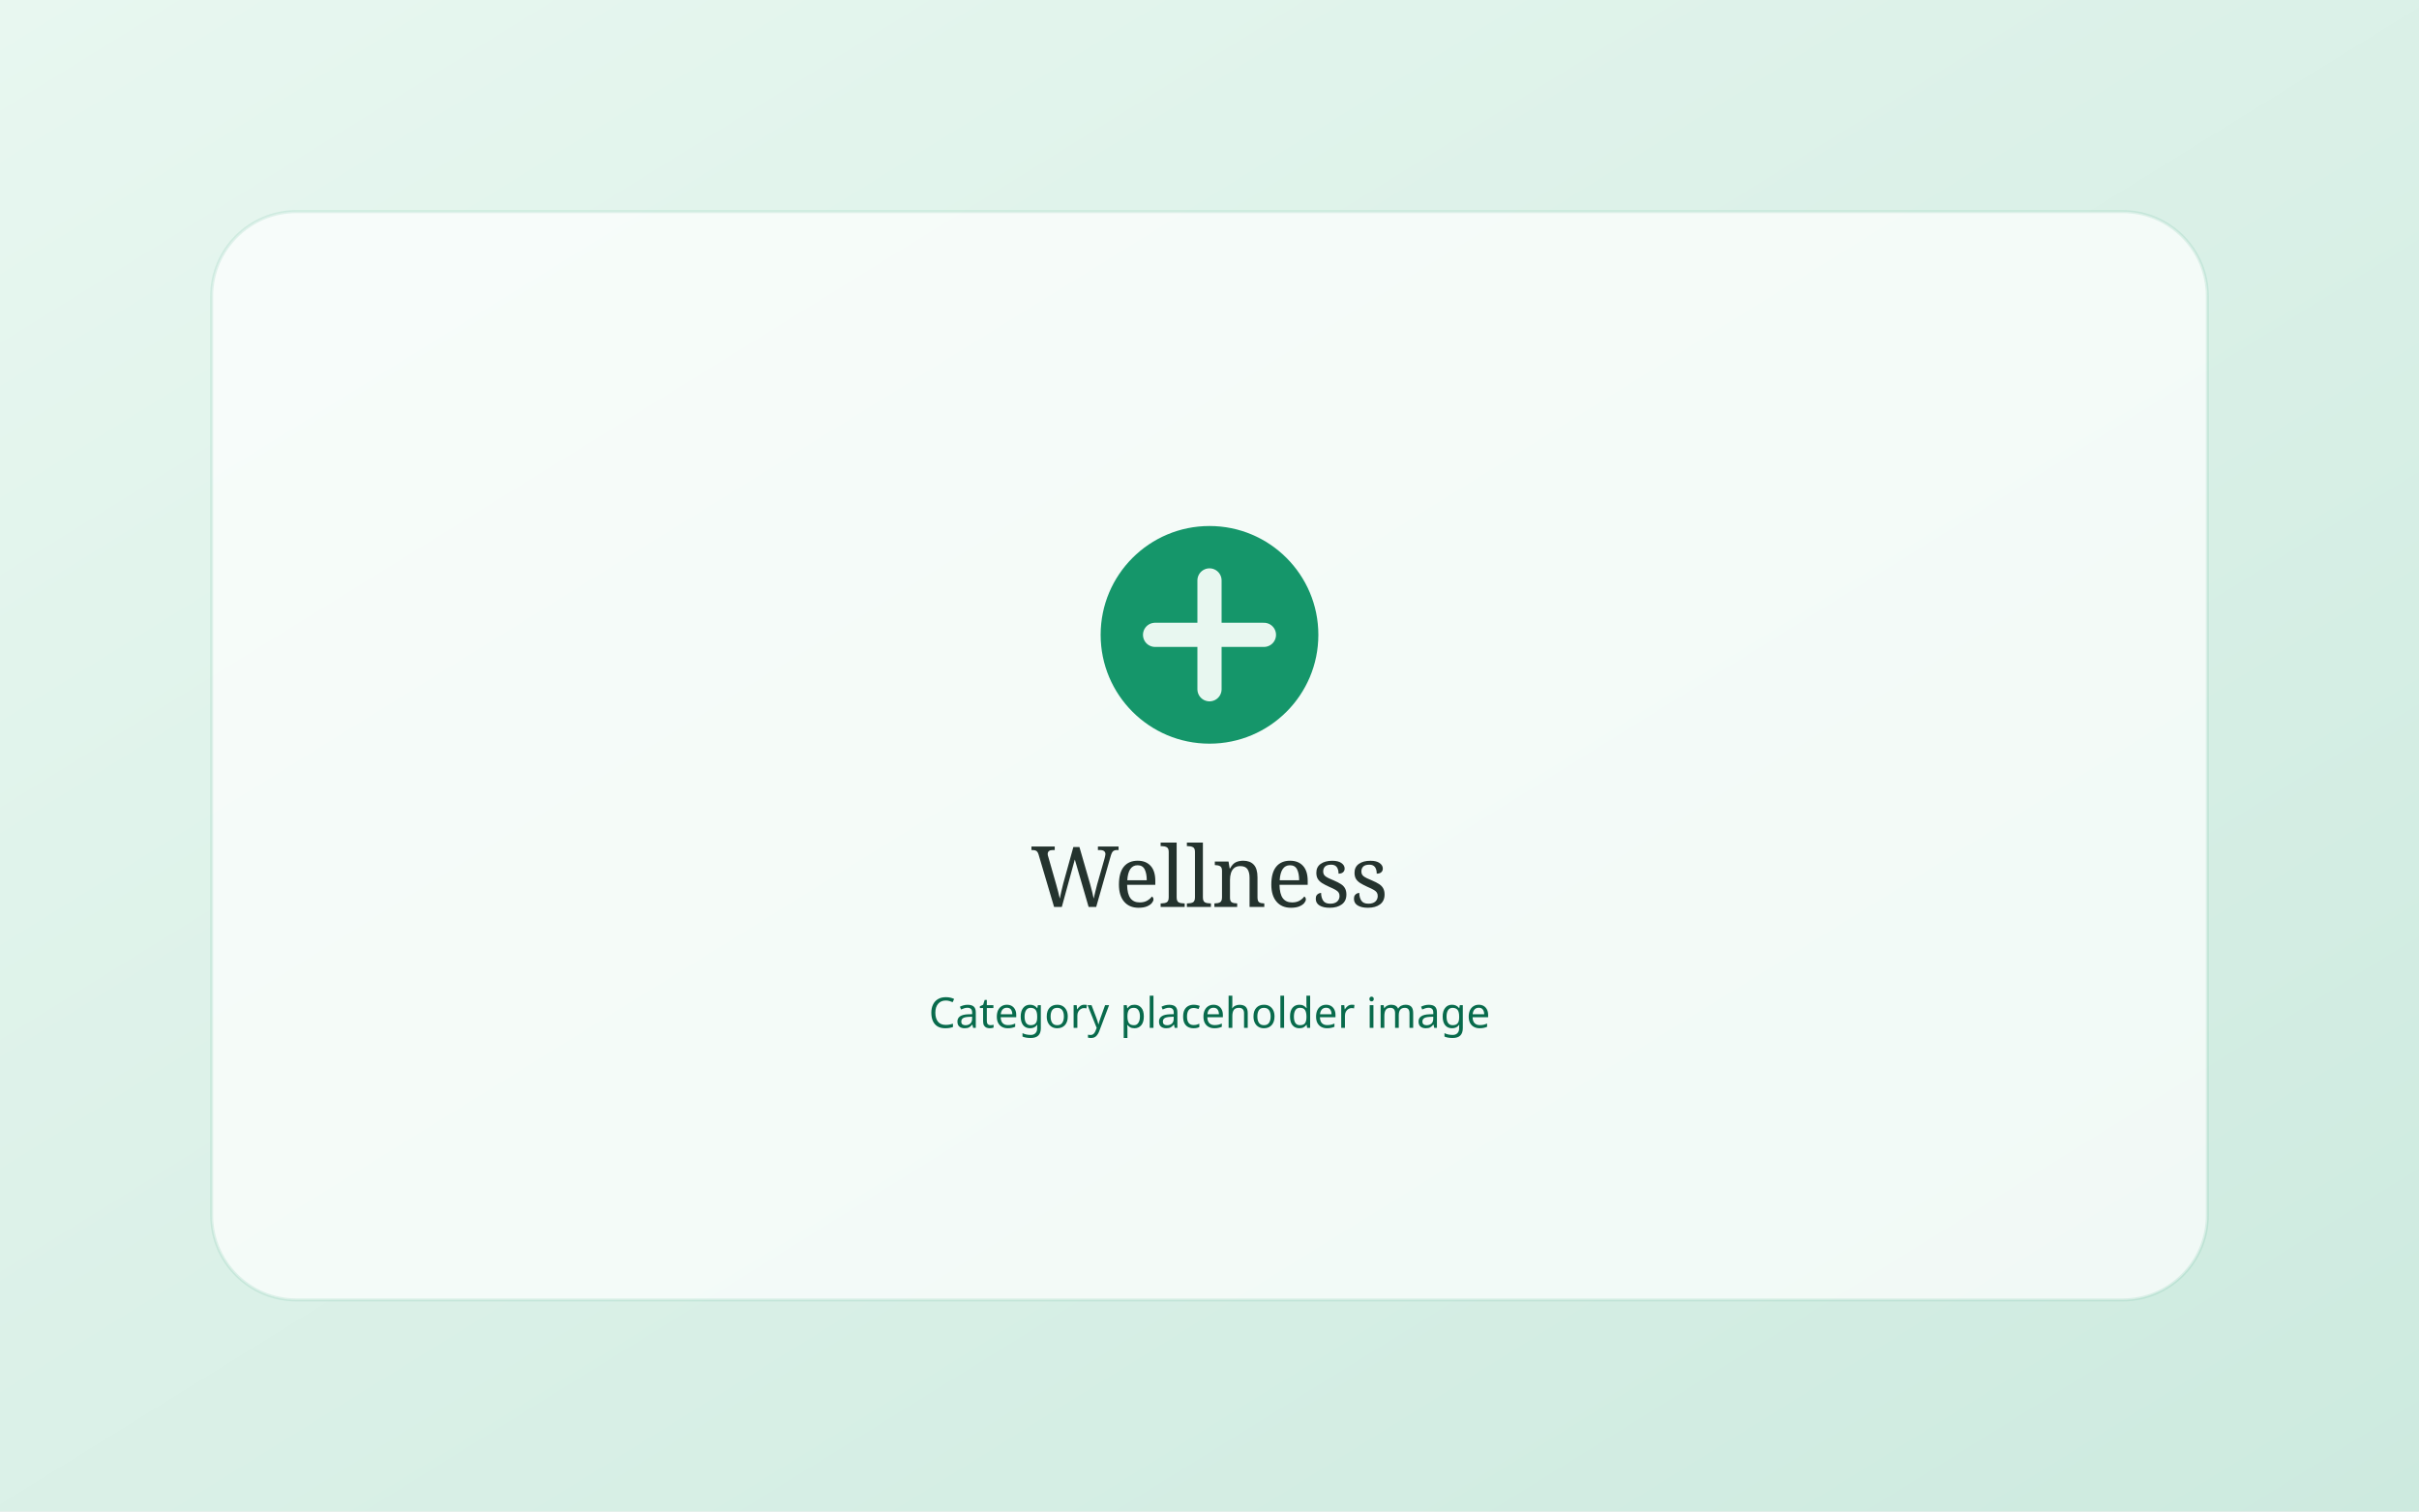
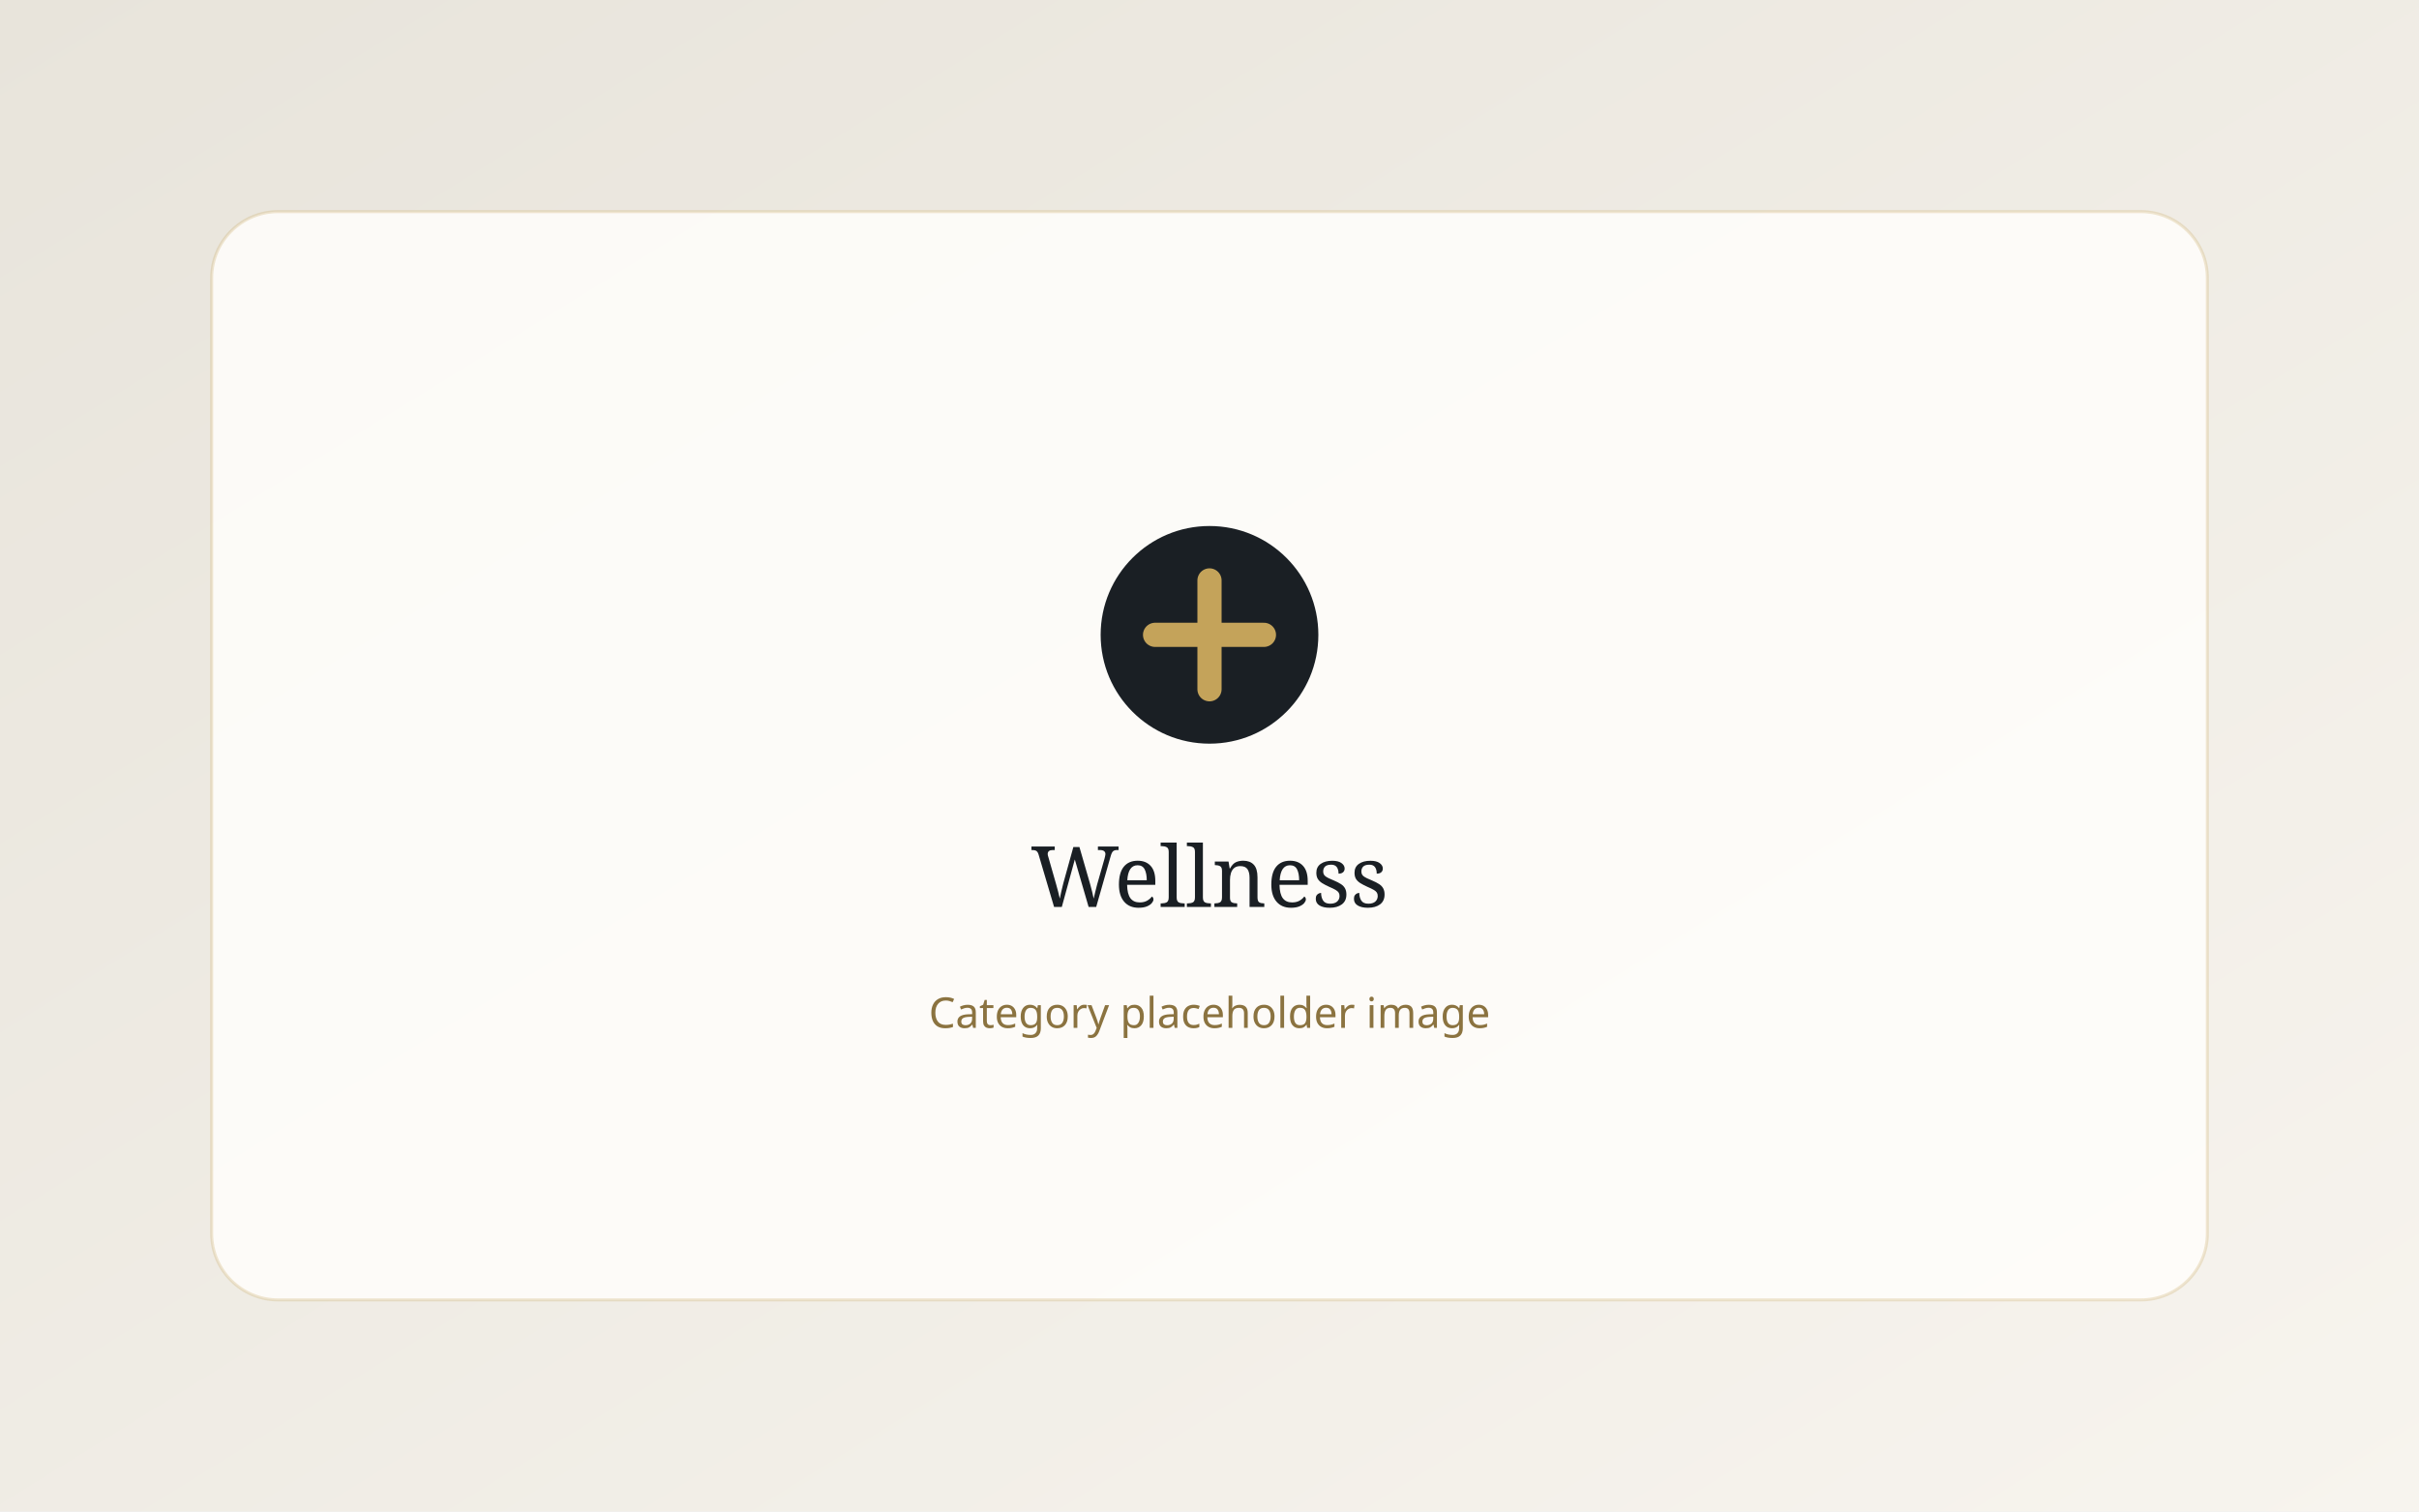
<svg xmlns="http://www.w3.org/2000/svg" width="800" height="500" viewBox="0 0 800 500" role="img" aria-label="Wellness">
  <defs>
    <linearGradient id="g" x1="0" y1="0" x2="1" y2="1">
-       <stop offset="0%" stop-color="#E8F7F0" />
-       <stop offset="100%" stop-color="#CDEADF" />
+       <stop offset="0%" stop-color="#E8E4DB" />
+       <stop offset="100%" stop-color="#F7F4EE" />
    </linearGradient>
  </defs>
  <rect width="800" height="500" fill="url(#g)" />
-   <rect x="70" y="70" width="660" height="360" rx="28" fill="#FFFFFF" opacity="0.7" stroke="#15966A" stroke-opacity="0.15" />
-   <circle cx="400" cy="210" r="36" fill="#15966A" />
-   <path d="M400 192v36M382 210h36" stroke="#E8F7F0" stroke-width="8" stroke-linecap="round" />
-   <text x="50%" y="300" text-anchor="middle" font-family="Georgia, serif" font-size="28" fill="#24332E">Wellness</text>
-   <text x="50%" y="340" text-anchor="middle" font-family="Segoe UI, sans-serif" font-size="14" fill="#086B4C">Category placeholder image</text>
+   <rect x="70" y="70" width="660" height="360" rx="22" fill="#FFFEFB" opacity="0.85" stroke="#C4A35A" stroke-opacity="0.3" />
+   <circle cx="400" cy="210" r="36" fill="#1A1F24" />
+   <path d="M400 192v36M382 210h36" stroke="#C4A35A" stroke-width="8" stroke-linecap="round" />
+   <text x="50%" y="300" text-anchor="middle" font-family="Georgia, serif" font-size="28" fill="#1A1F24">Wellness</text>
+   <text x="50%" y="340" text-anchor="middle" font-family="Segoe UI, sans-serif" font-size="14" fill="#8B7340">Category placeholder image</text>
</svg>
